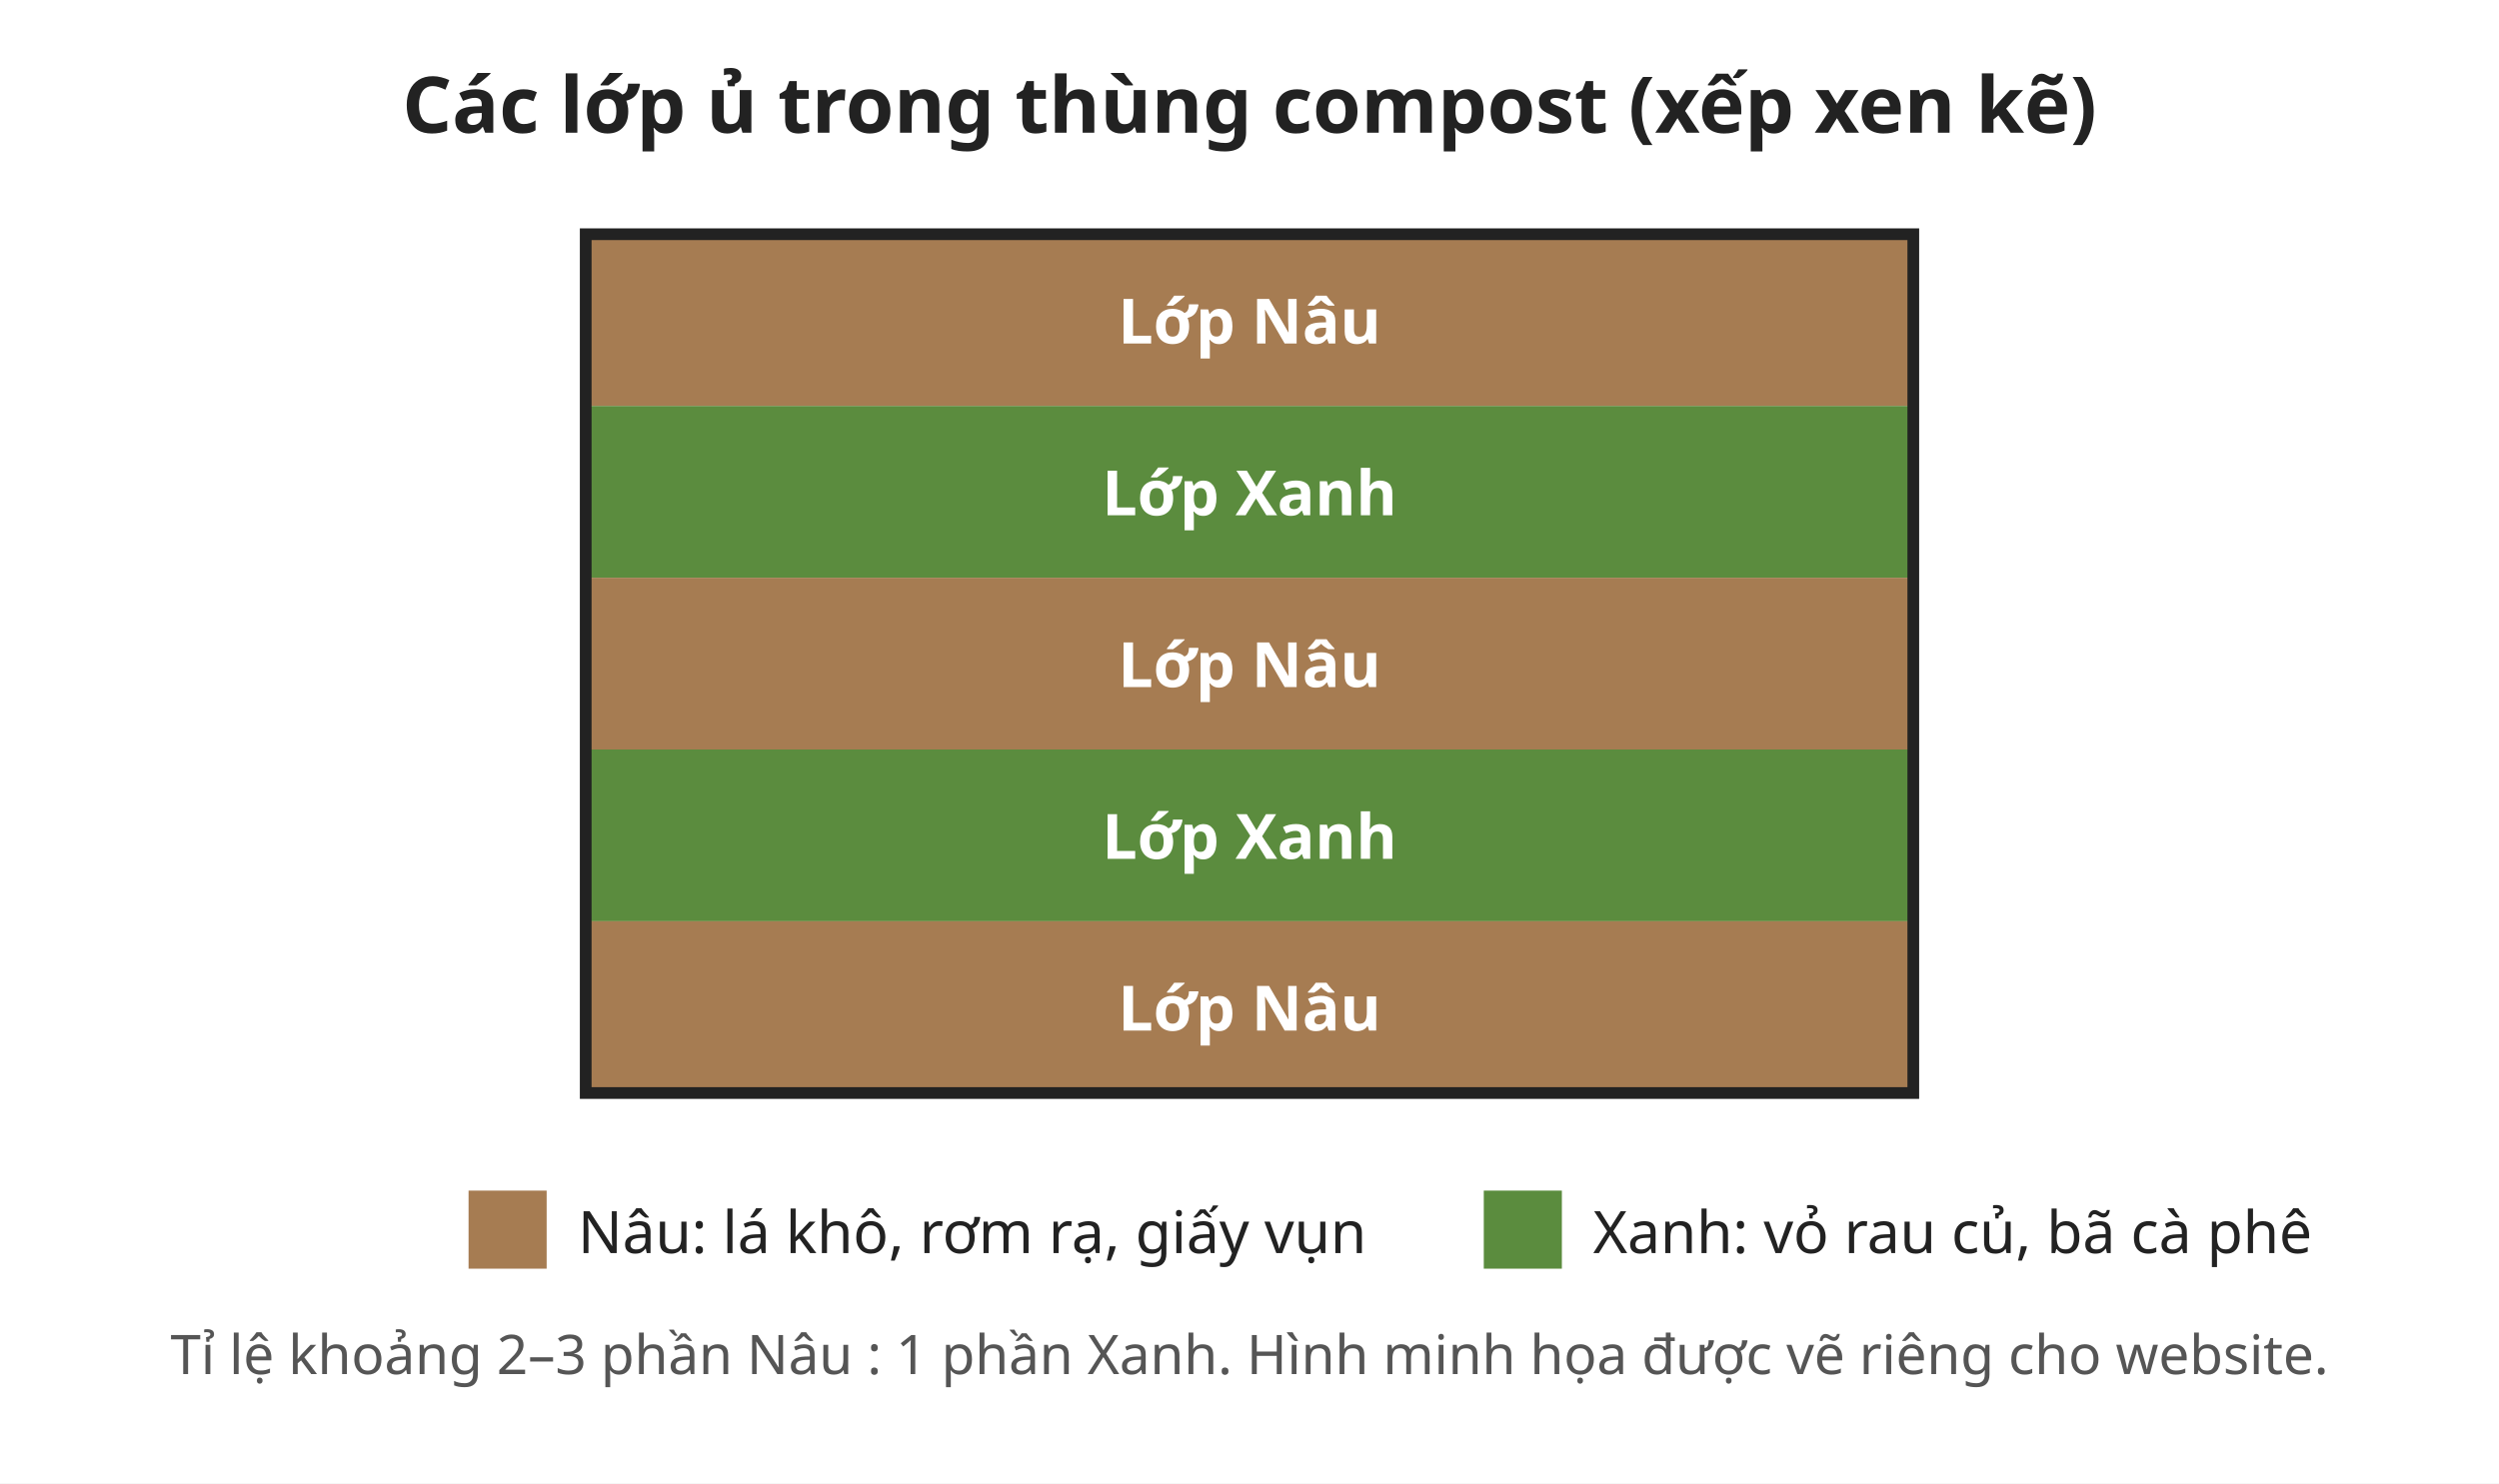
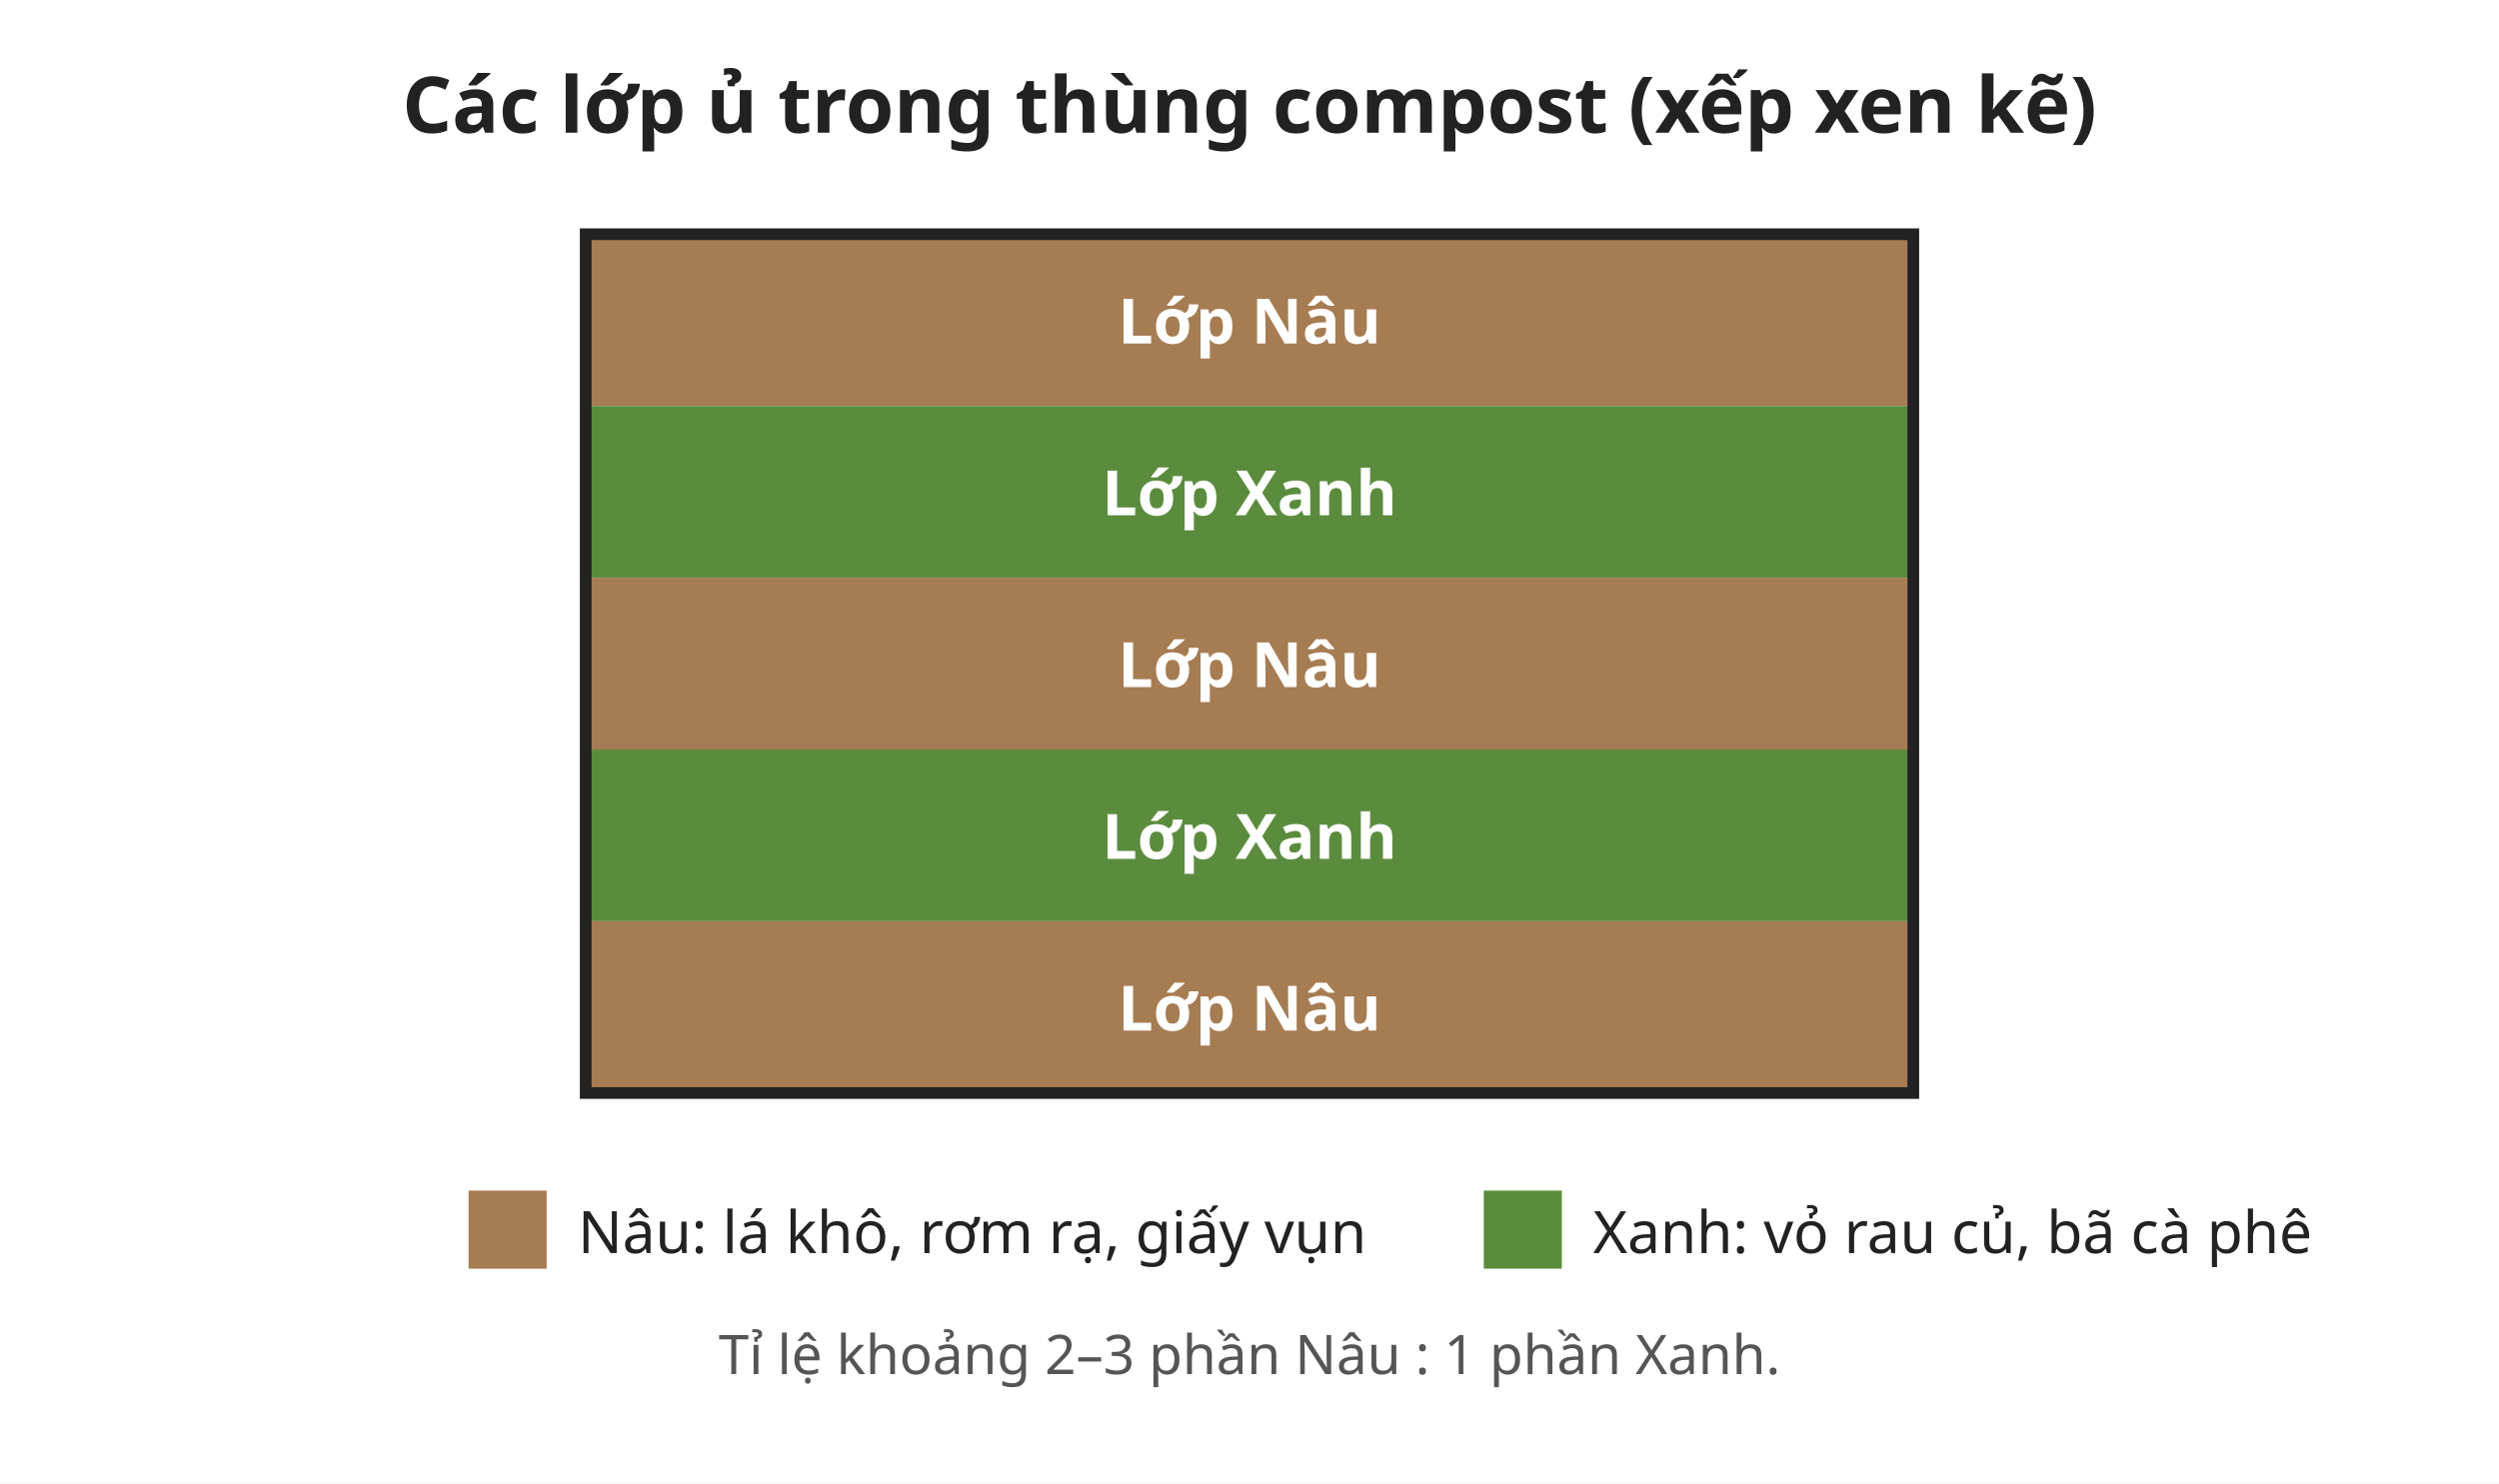
<svg xmlns="http://www.w3.org/2000/svg" viewBox="0 0 640 380" role="img" aria-label="Sơ đồ các lớp ủ trong thùng compost: lớp Nâu và lớp Xanh xếp xen kẽ">
  <rect width="640" height="380" fill="#ffffff" />
  <text x="320" y="34" text-anchor="middle" font-family="sans-serif" font-size="20" font-weight="bold" fill="#222222">Các lớp ủ trong thùng compost (xếp xen kẽ)</text>
  <rect x="150" y="60" width="340" height="44" fill="#A67C52" />
  <text x="320" y="88" text-anchor="middle" font-family="sans-serif" font-size="16" font-weight="bold" fill="#ffffff">Lớp Nâu</text>
  <rect x="150" y="104" width="340" height="44" fill="#5B8C3E" />
  <text x="320" y="132" text-anchor="middle" font-family="sans-serif" font-size="16" font-weight="bold" fill="#ffffff">Lớp Xanh</text>
  <rect x="150" y="148" width="340" height="44" fill="#A67C52" />
  <text x="320" y="176" text-anchor="middle" font-family="sans-serif" font-size="16" font-weight="bold" fill="#ffffff">Lớp Nâu</text>
  <rect x="150" y="192" width="340" height="44" fill="#5B8C3E" />
  <text x="320" y="220" text-anchor="middle" font-family="sans-serif" font-size="16" font-weight="bold" fill="#ffffff">Lớp Xanh</text>
  <rect x="150" y="236" width="340" height="44" fill="#A67C52" />
  <text x="320" y="264" text-anchor="middle" font-family="sans-serif" font-size="16" font-weight="bold" fill="#ffffff">Lớp Nâu</text>
  <rect x="150" y="60" width="340" height="220" fill="none" stroke="#222222" stroke-width="3" />
  <rect x="120" y="305" width="20" height="20" fill="#A67C52" />
  <text x="148" y="321" font-family="sans-serif" font-size="15" fill="#222222">Nâu: lá khô, rơm rạ, giấy vụn</text>
  <rect x="380" y="305" width="20" height="20" fill="#5B8C3E" />
  <text x="408" y="321" font-family="sans-serif" font-size="15" fill="#222222">Xanh: vỏ rau củ, bã cà phê</text>
-   <text x="320" y="352" text-anchor="middle" font-family="sans-serif" font-size="14" fill="#555555">Tỉ lệ khoảng 2–3 phần Nâu : 1 phần Xanh. Hình minh họa được vẽ riêng cho website.</text>
+   <text x="320" y="352" text-anchor="middle" font-family="sans-serif" font-size="14" fill="#555555">Tỉ lệ khoảng 2–3 phần Nâu : 1 phần Xanh.</text>
</svg>
